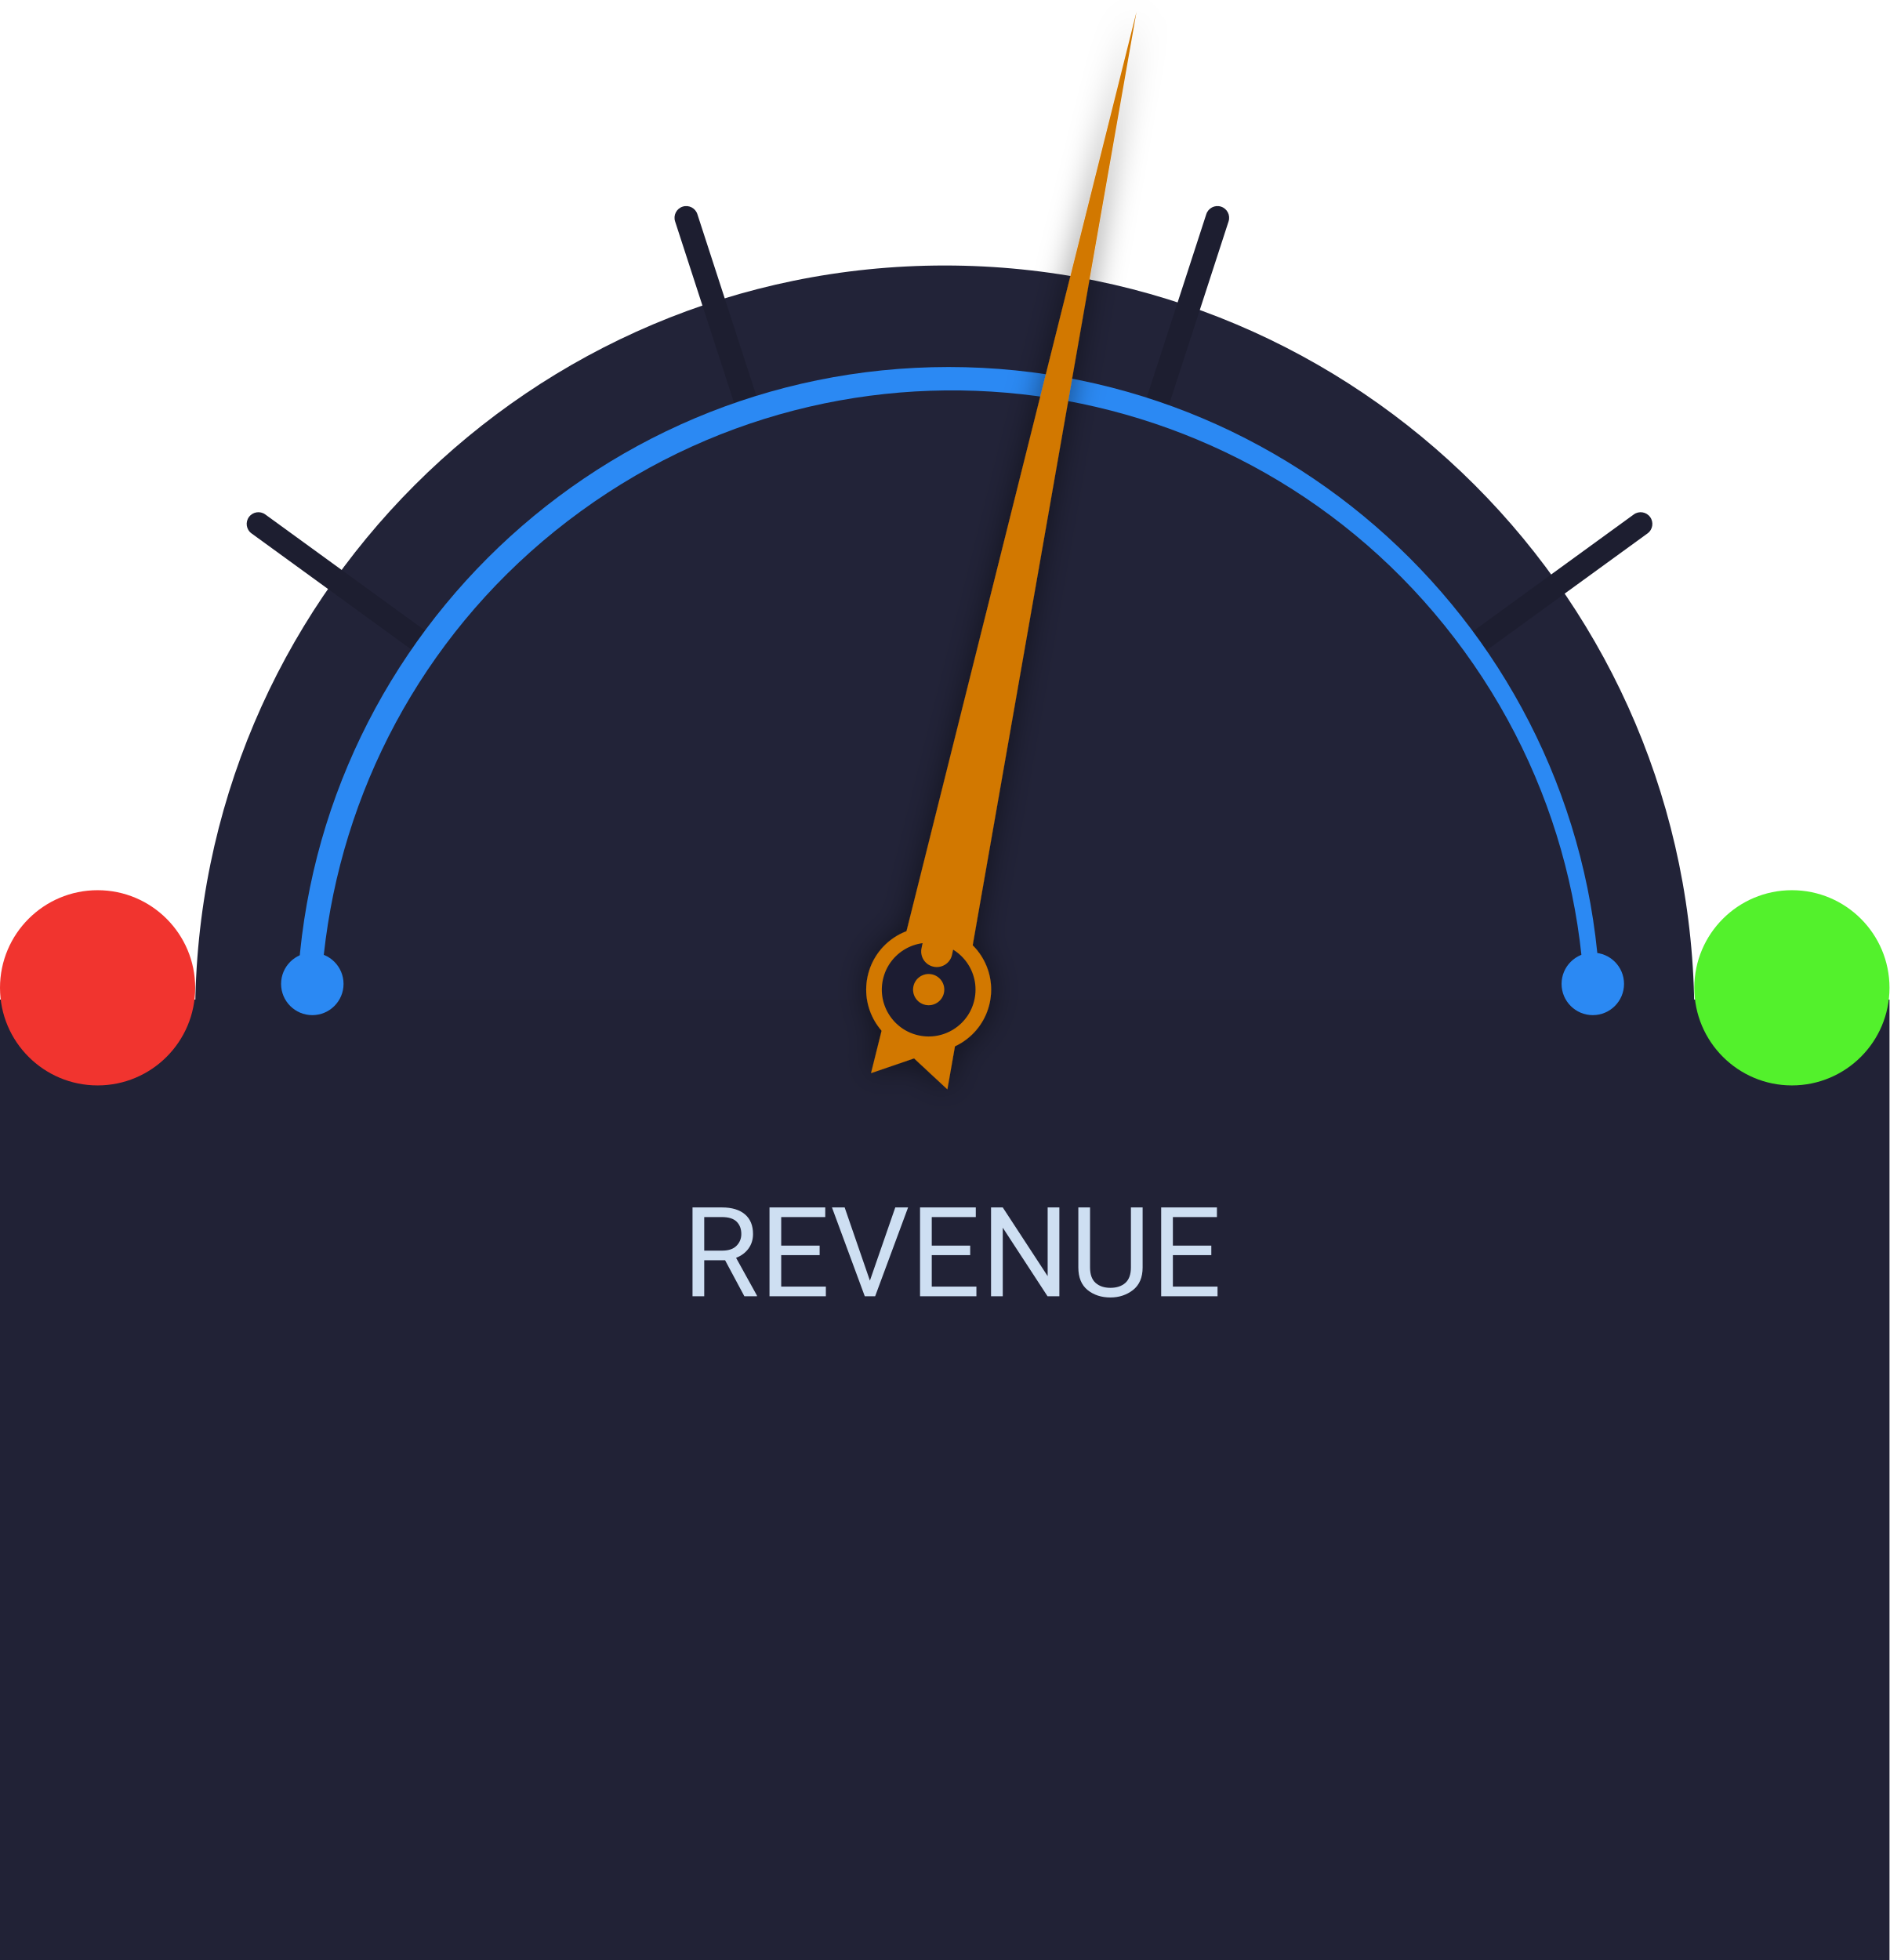
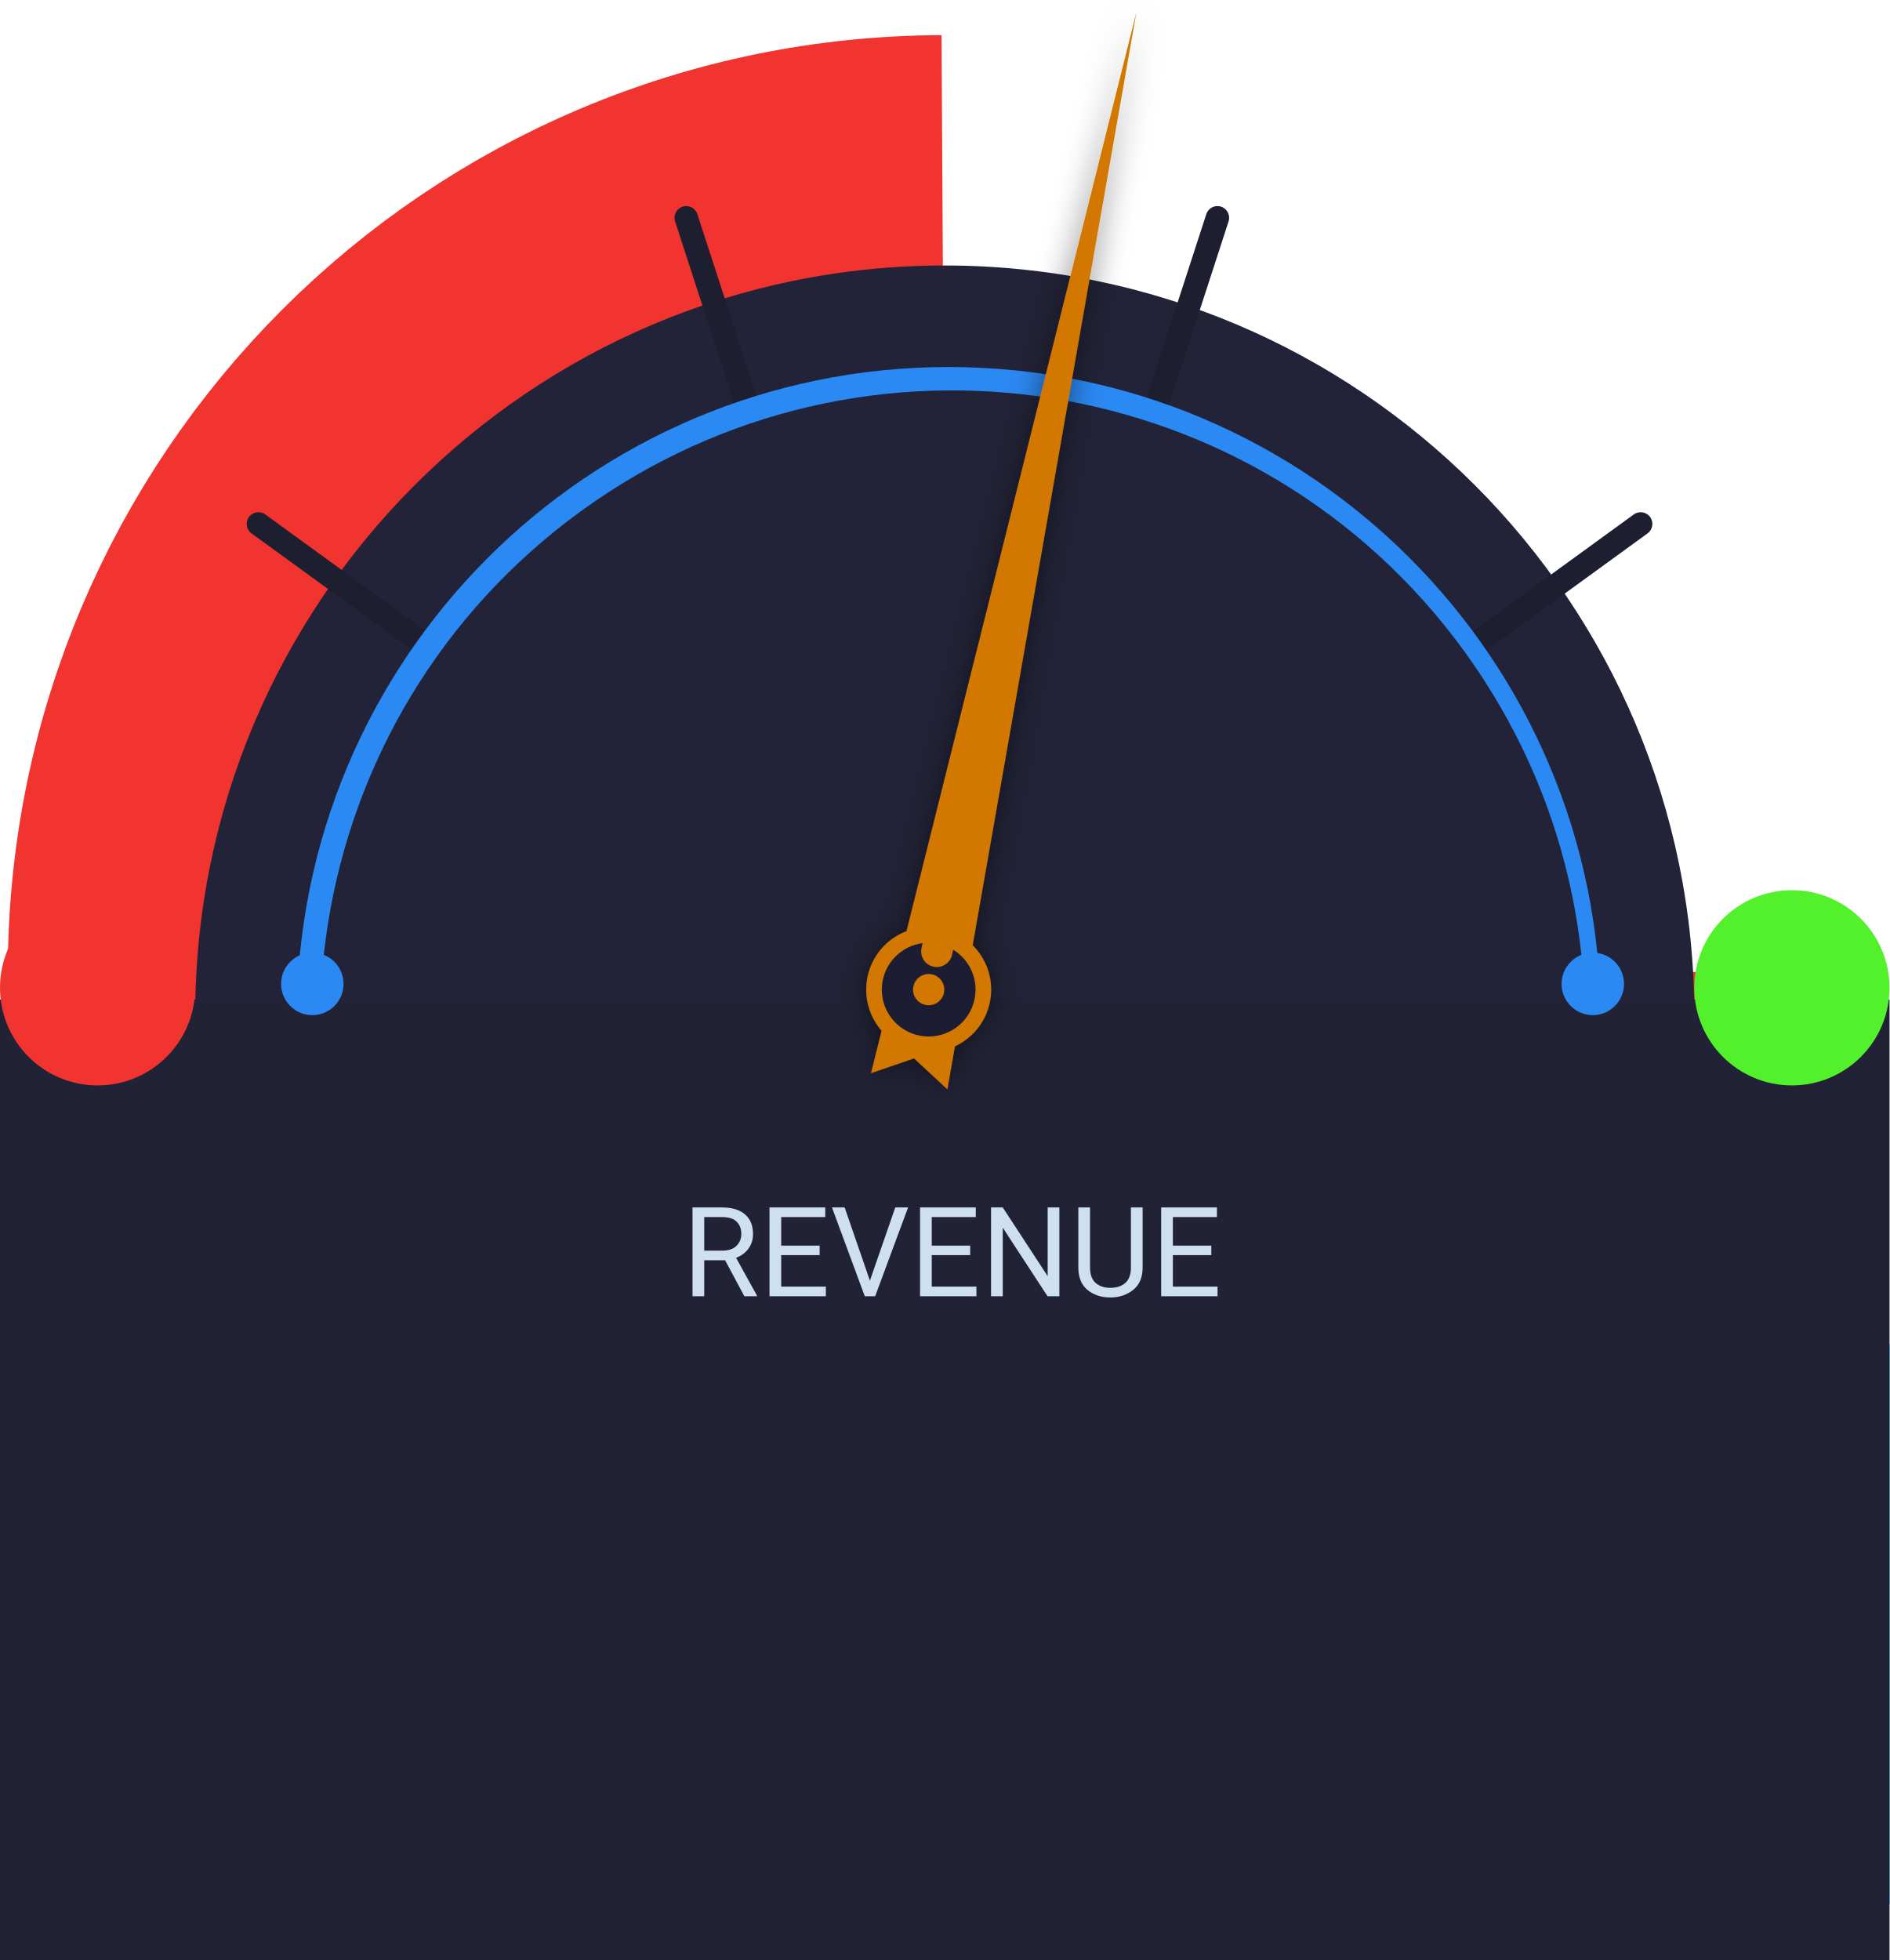
<svg xmlns="http://www.w3.org/2000/svg" width="242px" height="251px" viewBox="0 0 242 251" version="1.1">
  <defs>
    <filter x="-20.5%" y="-6.4%" width="140.9%" height="112.9%" filterUnits="objectBoundingBox" id="filter-1">
      <feOffset dx="0" dy="0" in="SourceAlpha" result="shadowOffsetOuter1" />
      <feGaussianBlur stdDeviation="2" in="shadowOffsetOuter1" result="shadowBlurOuter1" />
      <feColorMatrix values="0 0 0 0 0   0 0 0 0 0   0 0 0 0 0  0 0 0 0.5 0" type="matrix" in="shadowBlurOuter1" result="shadowMatrixOuter1" />
      <feMerge>
        <feMergeNode in="shadowMatrixOuter1" />
        <feMergeNode in="SourceGraphic" />
      </feMerge>
    </filter>
  </defs>
  <g id="Page-1" stroke="none" stroke-width="1" fill="none" fill-rule="evenodd">
    <g id="Group-23" transform="translate(0, -1)">
+       <circle id="low" r="100" cx="50%" cy="50%" stroke="#F1342F" stroke-width="40" stroke-dasharray="471, 943">
+             </circle>
+       <circle id="avg" r="150" cx="50%" cy="50%" stroke="#7CCCE5" stroke-width="40" stroke-dasharray="314, 943">
+             </circle>
      <circle id="Oval-5" fill="" cx="121" cy="131" r="121" />
      <circle id="Oval-5-Copy-3" fill="#222338" cx="121" cy="131" r="96" />
      <path d="M151.907,26.754 C152.736,26.754 153.407,27.425 153.407,28.254 L153.407,54.254 C153.407,55.082 152.736,55.754 151.907,55.754 C151.079,55.754 150.407,55.082 150.407,54.254 L150.407,28.254 C150.407,27.425 151.079,26.754 151.907,26.754 Z" id="Rectangle-12" fill="#1D1E30" transform="translate(151.9073, 41.25384) rotate(18) translate(-151.9073, -41.25384) " />
      <path d="M91.907,26.754 C92.736,26.754 93.407,27.425 93.407,28.254 L93.407,54.254 C93.407,55.082 92.736,55.754 91.907,55.754 C91.079,55.754 90.407,55.082 90.407,54.254 L90.407,28.254 C90.407,27.425 91.079,26.754 91.907,26.754 Z" id="Rectangle-12-Copy" fill="#1D1E30" transform="translate(91.90733, 41.25384) scale(-1, 1) rotate(18) translate(-91.90733, -41.25384) " />
      <path d="M43.612,61.236 C44.441,61.236 45.112,61.908 45.112,62.736 L45.112,88.736 C45.112,89.565 44.441,90.236 43.612,90.236 C42.784,90.236 42.112,89.565 42.112,88.736 L42.112,62.736 C42.112,61.908 42.784,61.236 43.612,61.236 Z" id="Rectangle-12-Copy-2" fill="#1D1E30" transform="translate(43.61242, 75.73641) scale(-1, 1) rotate(54) translate(-43.61242, -75.73641) " />
      <path d="M199.612,61.236 C200.441,61.236 201.112,61.908 201.112,62.736 L201.112,88.736 C201.112,89.565 200.441,90.236 199.612,90.236 C198.784,90.236 198.112,89.565 198.112,88.736 L198.112,62.736 C198.112,61.908 198.784,61.236 199.612,61.236 Z" id="Rectangle-12-Copy-3" fill="#1D1E30" transform="translate(199.6124, 75.73641) rotate(54) translate(-199.6124, -75.73641) " />
      <circle id="Oval-5-Copy-4" fill="#2B89F3" cx="121.5" cy="131.5" r="83.5" />
      <circle id="Oval-5-Copy-5" fill="#222338" transform="translate(122, 132) rotate(54) translate(-122, -132) " cx="122" cy="132" r="81" />
      <rect id="Rectangle-11" fill="#212236" x="0" y="129" width="242" height="123" />
      <circle id="Oval-6" fill="#F1342F" cx="12.5" cy="127.5" r="12.5" />
      <circle id="Oval-6-Copy-2" fill="#2B89F3" cx="40" cy="127" r="4" />
      <circle id="Oval-6-Copy-3" fill="#2B89F3" cx="204" cy="127" r="4" />
      <g id="Group-22" filter="url(#filter-1)" transform="translate(109, 1)">
        <g id="I" transform="translate(22, 70) rotate(12) translate(-22, -70) translate(15, 0)">
          <polygon id="Triangle" fill="#D27800" points="7 0 12 140 7 137 2 140" />
          <circle id="Oval-7" stroke="#D27800" stroke-width="2" fill="#1D1E30" cx="7" cy="128" r="7" />
          <rect id="Rectangle-13" fill="#D27800" x="5" y="114" width="4" height="11" rx="2" />
          <circle id="Oval-7" fill="#D27800" cx="7" cy="128" r="2" />
        </g>
      </g>
      <circle id="Oval-6-Copy" fill="#53F12C" cx="229.5" cy="127.5" r="12.5" />
      <text id="Revenue" font-family="Roboto-Medium, Roboto" font-size="16" font-weight="400" fill="#CEDFF2">
        <tspan x="87.367" y="167">REVENUE</tspan>
      </text>
    </g>
  </g>
</svg>
